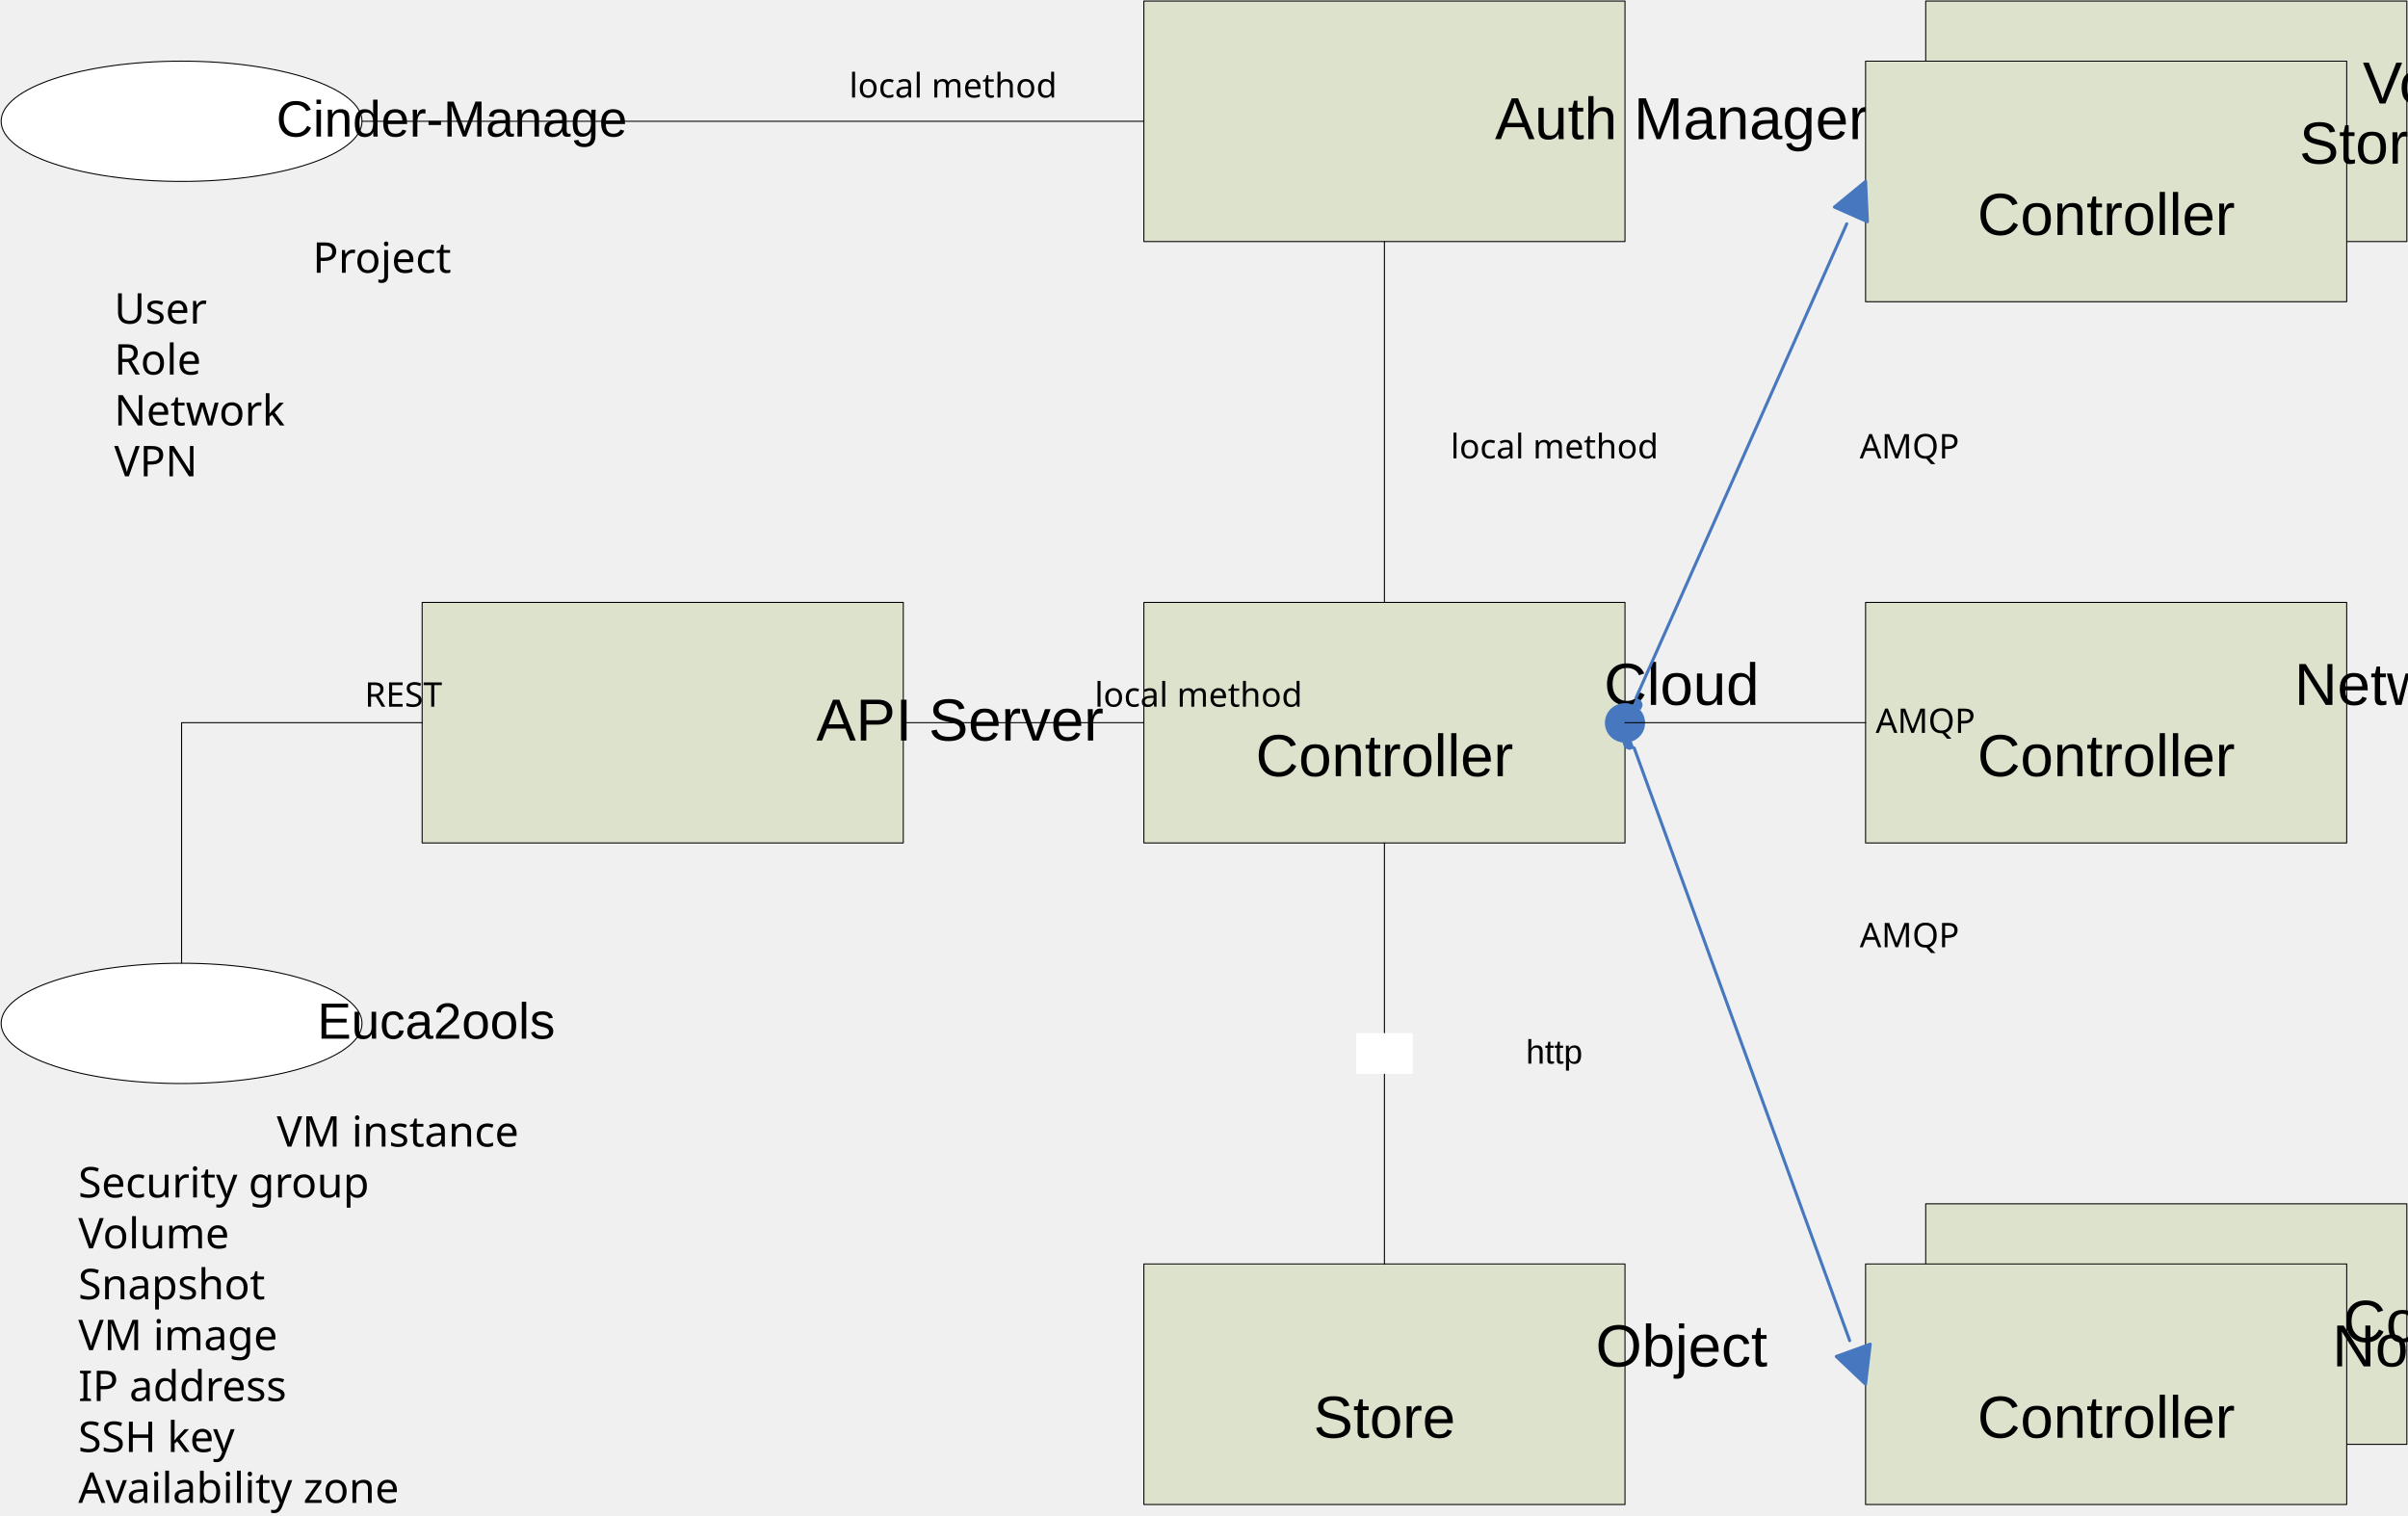
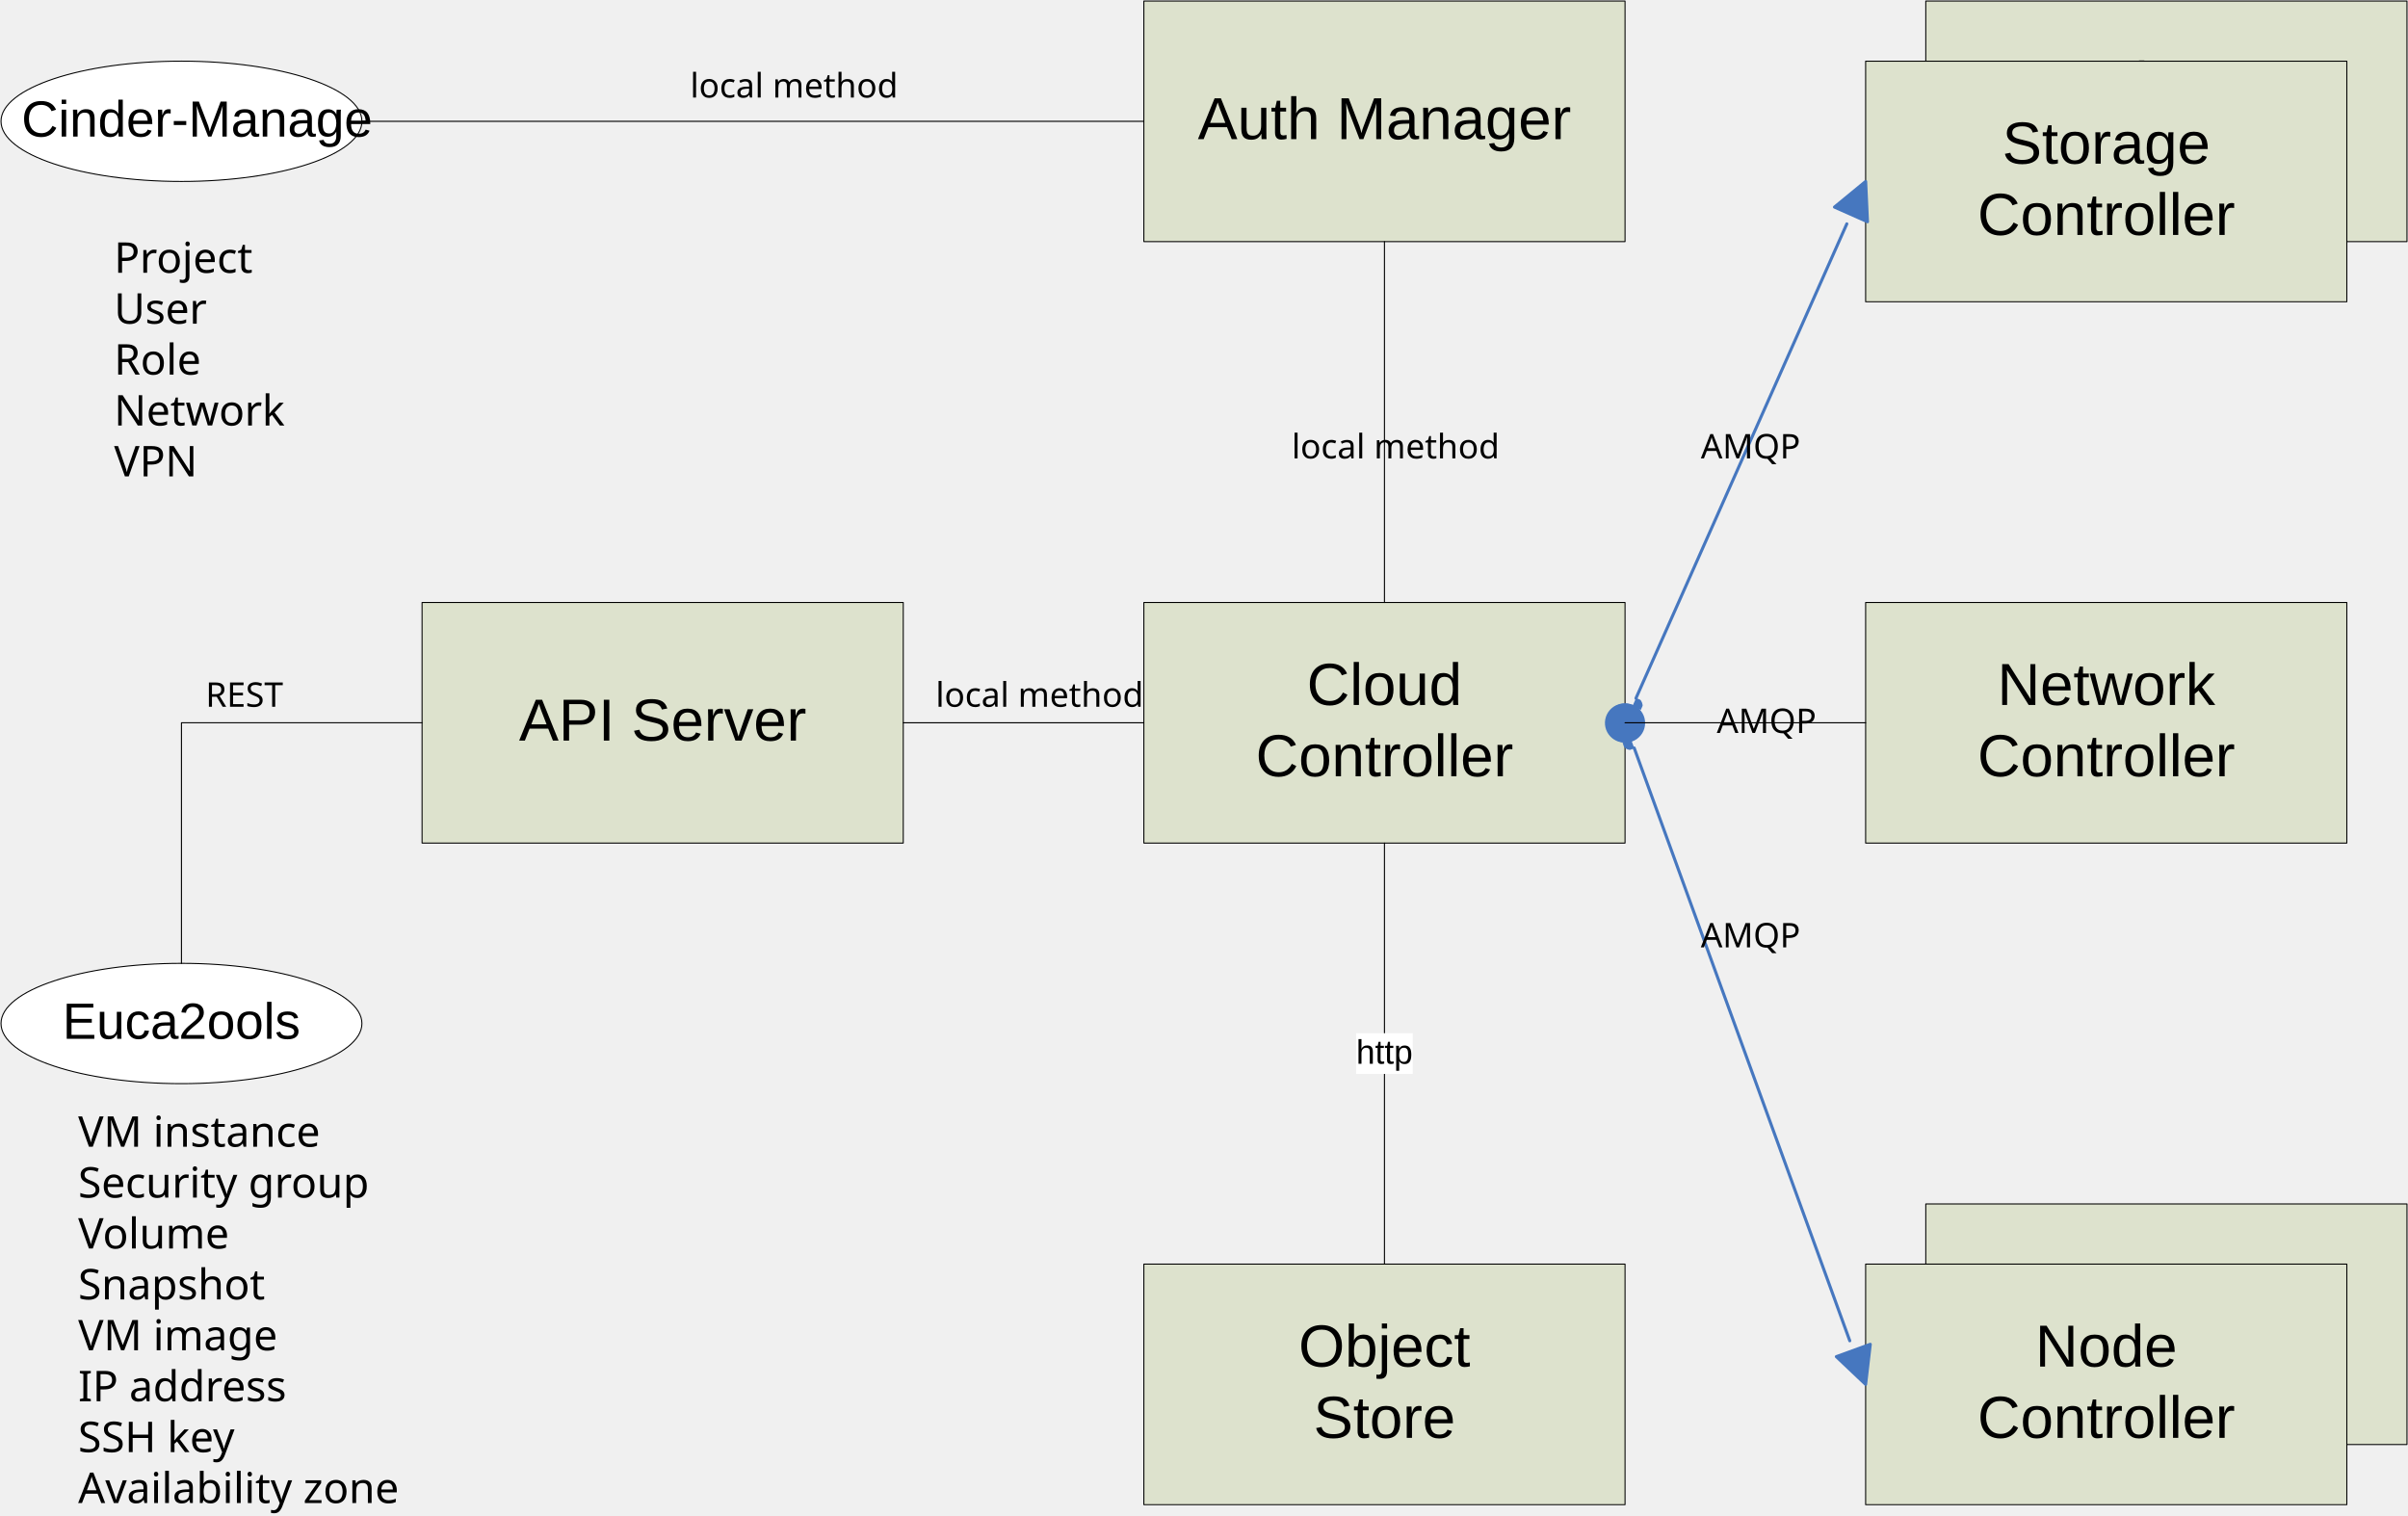
- <svg xmlns="http://www.w3.org/2000/svg" xmlns:ns1="http://schemas.microsoft.com/visio/2003/SVGExtensions/" xmlns:xlink="http://www.w3.org/1999/xlink" width="7.881in" height="4.961in" viewBox="0 0 567.409 357.217" xml:space="preserve" color-interpolation-filters="sRGB" class="st16">
-   <ns1:documentProperties ns1:langID="2057" ns1:metric="true" ns1:viewMarkup="false" />
-   <style type="text/css">
- 	
- 		.st1 {fill:#dde2cd;stroke:#000000;stroke-linecap:round;stroke-linejoin:round;stroke-width:0.24}
- 		.st2 {fill:#000000;font-family:Arial;font-size:1.167em}
- 		.st3 {font-size:1em}
- 		.st4 {stroke:#000000;stroke-linecap:round;stroke-linejoin:round;stroke-width:0.25}
- 		.st5 {fill:#ffffff;stroke:none;stroke-linecap:butt;stroke-width:7.2}
- 		.st6 {fill:#000000;font-family:Arial;font-size:0.667em}
- 		.st7 {fill:#ffffff;stroke:#000000;stroke-linecap:round;stroke-linejoin:round;stroke-width:0.24}
- 		.st8 {fill:#000000;font-family:Arial;font-size:1em}
- 		.st9 {fill:none;stroke:none;stroke-linecap:round;stroke-linejoin:round;stroke-width:0.75}
- 		.st10 {fill:#000000;font-family:Calibri;font-size:0.833em}
- 		.st11 {fill:#4677bf}
- 		.st12 {stroke:#4677bf;stroke-linecap:round;stroke-linejoin:round;stroke-width:0.72}
- 		.st13 {marker-end:url(#mrkr10-82);marker-start:url(#mrkr10-80);stroke:#4677bf;stroke-linecap:round;stroke-linejoin:round;stroke-width:0.72}
- 		.st14 {fill:#4677bf;fill-opacity:1;stroke:#4677bf;stroke-opacity:1;stroke-width:0.222}
- 		.st15 {fill:#000000;font-family:Calibri;font-size:0.667em}
- 		.st16 {fill:none;fill-rule:evenodd;font-size:12;overflow:visible;stroke-linecap:square;stroke-miterlimit:3}
- 	
- 	</style>
+ <svg xmlns="http://www.w3.org/2000/svg" xmlns:xlink="http://www.w3.org/1999/xlink" width="756.545" height="476.289" class="st16" color-interpolation-filters="sRGB" viewBox="0 0 567.409 357.217" xml:space="preserve">
+   <style type="text/css">.st1{fill:#dde2cd;stroke:#000;stroke-linecap:round;stroke-linejoin:round;stroke-width:.24}.st2{fill:#000;font-family:Arial;font-size:1.167em}.st3{font-size:1em}.st4{stroke:#000;stroke-linecap:round;stroke-linejoin:round;stroke-width:.25}.st5{fill:#fff;stroke:none;stroke-linecap:butt;stroke-width:7.2}.st6{fill:#000;font-family:Arial;font-size:.667em}.st7{fill:#fff;stroke:#000;stroke-linecap:round;stroke-linejoin:round;stroke-width:.24}.st8{fill:#000;font-family:Arial;font-size:1em}.st9{fill:none;stroke:none;stroke-linecap:round;stroke-linejoin:round;stroke-width:.75}.st10{fill:#000;font-family:Calibri;font-size:.833em}.st11{fill:#4677bf}.st12{stroke-linecap:round;stroke-linejoin:round;stroke-width:.72}.st12,.st13,.st14{stroke:#4677bf}.st13{marker-end:url(#mrkr10-82);marker-start:url(#mrkr10-80);stroke-linecap:round;stroke-linejoin:round;stroke-width:.72}.st14{fill:#4677bf;fill-opacity:1;stroke-opacity:1;stroke-width:.222}.st15{fill:#000;font-family:Calibri;font-size:.667em}.st16{fill:none;fill-rule:evenodd;font-size:12;overflow:visible;stroke-linecap:square;stroke-miterlimit:3}</style>
  <defs id="Markers">
    <g id="lend10">
-       <path d="M 0 0.75 C -0.414 0.75 -0.75 0.414 -0.75 0 -0.75 -0.414 -0.414 -0.75 0 -0.75 0.414 -0.75 0.75 -0.414 0.75 0 0.75 0.414 0.414 0.75 0 0.75 Z " style="stroke:none" />
+       <path d="M 0 0.75 C -0.414 0.75 -0.75 0.414 -0.75 0 -0.75 -0.414 -0.414 -0.75 0 -0.75 0.414 -0.75 0.75 -0.414 0.75 0 0.75 0.414 0.414 0.75 0 0.75 Z" style="stroke:none" />
    </g>
-     <marker id="mrkr10-80" class="st14" ns1:arrowType="10" ns1:arrowSize="2" ns1:setback="2.875" refX="2.875" orient="auto" markerUnits="strokeWidth">
-       <use xlink:href="#lend10" transform="scale(4.5) " />
+     <marker id="mrkr10-80" class="st14" markerUnits="strokeWidth" orient="auto" refX="2.875">
+       <use transform="scale(4.5)" xlink:href="#lend10" />
    </marker>
-     <marker id="mrkr10-82" class="st14" ns1:arrowType="10" ns1:arrowSize="2" ns1:setback="3.375" refX="-3.375" orient="auto" markerUnits="strokeWidth">
-       <use xlink:href="#lend10" transform="scale(-4.5,-4.5) " />
+     <marker id="mrkr10-82" class="st14" markerUnits="strokeWidth" orient="auto" refX="-3.375">
+       <use transform="scale(-4.5,-4.5)" xlink:href="#lend10" />
    </marker>
  </defs>
-   <g ns1:mID="0" ns1:index="1" ns1:groupContext="foregroundPage">
-     <ns1:pageProperties ns1:drawingScale="0.0393701" ns1:pageScale="0.0393701" ns1:drawingUnits="24" ns1:shadowOffsetX="8.50394" ns1:shadowOffsetY="-8.50394" />
-     <ns1:layer ns1:name="Connector" ns1:index="0" />
-     <g id="shape1-1" ns1:mID="1" ns1:groupContext="shape" transform="translate(453.783,-16.819)">
-       <ns1:userDefs>
-         <ns1:ud ns1:nameU="visVersion" ns1:val="VT0(11):26" />
-       </ns1:userDefs>
-       <ns1:textBlock ns1:margins="rect(4,4,4,4)" ns1:tabSpace="42.5197" />
-       <ns1:textRect cx="56.693" cy="328.87" width="113.39" height="56.693" />
-       <rect x="0" y="300.524" width="113.386" height="56.693" class="st1" />
-       <text x="28.29" y="333.07" class="st2" ns1:langID="2057">
-         <ns1:paragraph ns1:horizAlign="1" />
-         <ns1:tabList />Compute</text>
+   <g>
+     <g id="shape1-1" transform="translate(453.783,-16.819)">
+       <rect width="113.386" height="56.693" x="0" y="300.524" class="st1" />
+       <text x="28.29" y="333.07" class="st2">Compute</text>
    </g>
-     <g id="shape2-4" ns1:mID="2" ns1:groupContext="shape" transform="translate(453.783,-300.284)">
-       <ns1:userDefs>
-         <ns1:ud ns1:nameU="visVersion" ns1:val="VT0(11):26" />
-       </ns1:userDefs>
-       <ns1:textBlock ns1:margins="rect(4,4,4,4)" ns1:tabSpace="42.5197" />
-       <ns1:textRect cx="56.693" cy="328.87" width="113.39" height="56.693" />
-       <rect x="0" y="300.524" width="113.386" height="56.693" class="st1" />
-       <text x="32.96" y="324.67" class="st2" ns1:langID="2057">
-         <ns1:paragraph ns1:horizAlign="1" />
-         <ns1:tabList />Volume<ns1:newlineChar />
-         <tspan x="32.18" dy="1.2em" class="st3">Storage</tspan>
+     <g id="shape2-4" transform="translate(453.783,-300.284)">
+       <rect width="113.386" height="56.693" x="0" y="300.524" class="st1" />
+       <text x="32.96" y="324.67" class="st2">Volume<tspan x="32.18" class="st3" dy="1.2em">Storage</tspan>
      </text>
    </g>
-     <g id="shape3-8" ns1:mID="3" ns1:groupContext="shape" transform="translate(269.531,-300.284)">
-       <ns1:userDefs>
-         <ns1:ud ns1:nameU="visVersion" ns1:val="VT0(11):26" />
-       </ns1:userDefs>
-       <ns1:textBlock ns1:margins="rect(4,4,4,4)" ns1:tabSpace="42.5197" />
-       <ns1:textRect cx="56.693" cy="328.87" width="113.39" height="56.693" />
-       <rect x="0" y="300.524" width="113.386" height="56.693" class="st1" />
-       <text x="12.72" y="333.07" class="st2" ns1:langID="2057">
-         <ns1:paragraph ns1:horizAlign="1" />
-         <ns1:tabList />Auth Manager</text>
+     <g id="shape3-8" transform="translate(269.531,-300.284)">
+       <rect width="113.386" height="56.693" x="0" y="300.524" class="st1" />
+       <text x="12.72" y="333.07" class="st2">Auth Manager</text>
    </g>
-     <g id="shape4-11" ns1:mID="4" ns1:groupContext="shape" transform="translate(269.531,-158.551)">
-       <ns1:userDefs>
-         <ns1:ud ns1:nameU="visVersion" ns1:val="VT0(11):26" />
-       </ns1:userDefs>
-       <ns1:textBlock ns1:margins="rect(4,4,4,4)" ns1:tabSpace="42.5197" />
-       <ns1:textRect cx="56.693" cy="328.87" width="113.39" height="56.693" />
-       <rect x="0" y="300.524" width="113.386" height="56.693" class="st1" />
-       <text x="38.4" y="324.67" class="st2" ns1:langID="2057">
-         <ns1:paragraph ns1:horizAlign="1" />
-         <ns1:tabList />Cloud<ns1:newlineChar />
-         <tspan x="26.35" dy="1.2em" class="st3">Controller</tspan>
+     <g id="shape4-11" transform="translate(269.531,-158.551)">
+       <rect width="113.386" height="56.693" x="0" y="300.524" class="st1" />
+       <text x="38.4" y="324.67" class="st2">Cloud<tspan x="26.35" class="st3" dy="1.2em">Controller</tspan>
      </text>
    </g>
-     <g id="shape5-15" ns1:mID="5" ns1:groupContext="shape" transform="translate(99.4526,-158.551)">
-       <ns1:userDefs>
-         <ns1:ud ns1:nameU="visVersion" ns1:val="VT0(11):26" />
-       </ns1:userDefs>
-       <ns1:textBlock ns1:margins="rect(4,4,4,4)" ns1:tabSpace="42.5197" />
-       <ns1:textRect cx="56.693" cy="328.87" width="113.39" height="56.693" />
-       <rect x="0" y="300.524" width="113.386" height="56.693" class="st1" />
-       <text x="22.85" y="333.07" class="st2" ns1:langID="2057">
-         <ns1:paragraph ns1:horizAlign="1" />
-         <ns1:tabList />API Server</text>
+     <g id="shape5-15" transform="translate(99.4526,-158.551)">
+       <rect width="113.386" height="56.693" x="0" y="300.524" class="st1" />
+       <text x="22.85" y="333.07" class="st2">API Server</text>
    </g>
-     <g id="shape6-18" ns1:mID="6" ns1:groupContext="shape" transform="translate(269.531,-2.64582)">
-       <ns1:userDefs>
-         <ns1:ud ns1:nameU="visVersion" ns1:val="VT0(11):26" />
-       </ns1:userDefs>
-       <ns1:textBlock ns1:margins="rect(4,4,4,4)" ns1:tabSpace="42.5197" />
-       <ns1:textRect cx="56.693" cy="328.87" width="113.39" height="56.693" />
-       <rect x="0" y="300.524" width="113.386" height="56.693" class="st1" />
-       <text x="36.46" y="324.67" class="st2" ns1:langID="2057">
-         <ns1:paragraph ns1:horizAlign="1" />
-         <ns1:tabList />Object<ns1:newlineChar />
-         <tspan x="39.96" dy="1.2em" class="st3">Store</tspan>
+     <g id="shape6-18" transform="translate(269.531,-2.64582)">
+       <rect width="113.386" height="56.693" x="0" y="300.524" class="st1" />
+       <text x="36.46" y="324.67" class="st2">Object<tspan x="39.96" class="st3" dy="1.2em">Store</tspan>
      </text>
    </g>
-     <g id="shape7-22" ns1:mID="7" ns1:groupContext="shape" transform="translate(439.61,-2.64582)">
-       <ns1:userDefs>
-         <ns1:ud ns1:nameU="visVersion" ns1:val="VT0(11):26" />
-       </ns1:userDefs>
-       <ns1:textBlock ns1:margins="rect(4,4,4,4)" ns1:tabSpace="42.5197" />
-       <ns1:textRect cx="56.693" cy="328.87" width="113.39" height="56.693" />
-       <rect x="0" y="300.524" width="113.386" height="56.693" class="st1" />
-       <text x="39.96" y="324.67" class="st2" ns1:langID="2057">
-         <ns1:paragraph ns1:horizAlign="1" />
-         <ns1:tabList />Node<ns1:newlineChar />
-         <tspan x="26.35" dy="1.2em" class="st3">Controller</tspan>
+     <g id="shape7-22" transform="translate(439.61,-2.64582)">
+       <rect width="113.386" height="56.693" x="0" y="300.524" class="st1" />
+       <text x="39.96" y="324.67" class="st2">Node<tspan x="26.35" class="st3" dy="1.2em">Controller</tspan>
      </text>
    </g>
-     <g id="shape8-26" ns1:mID="8" ns1:groupContext="shape" ns1:layerMember="0" transform="translate(319.138,-300.284)">
+     <g id="shape8-26" transform="translate(319.138,-300.284)">
      <path d="M7.09 357.22 L7.09 442.26" class="st4" />
    </g>
-     <g id="shape9-29" ns1:mID="9" ns1:groupContext="shape" ns1:layerMember="0" transform="translate(212.838,-179.811)">
+     <g id="shape9-29" transform="translate(212.838,-179.811)">
      <path d="M0 350.13 L56.69 350.13" class="st4" />
    </g>
-     <g id="shape10-32" ns1:mID="10" ns1:groupContext="shape" ns1:layerMember="0" transform="translate(319.138,-158.551)">
-       <ns1:textBlock ns1:margins="rect(4,4,4,4)" ns1:tabSpace="42.5197" />
-       <ns1:textRect cx="7.087" cy="406.823" width="40" height="17.604" />
+     <g id="shape10-32" transform="translate(319.138,-158.551)">
      <path d="M7.09 357.22 L7.09 456.43" class="st4" />
-       <rect ns1:rectContext="textBkgnd" x="0.415" y="402.023" width="13.343" height="9.6" class="st5" />
-       <text x="0.41" y="409.22" class="st6" ns1:langID="2057">
-         <ns1:paragraph ns1:horizAlign="1" />
-         <ns1:tabList />http</text>
+       <rect width="13.343" height="9.6" x=".415" y="402.023" class="st5" />
+       <text x=".41" y="409.22" class="st6">http</text>
    </g>
-     <g id="shape11-37" ns1:mID="11" ns1:groupContext="shape" transform="translate(0.24,-314.457)">
-       <ns1:userDefs>
-         <ns1:ud ns1:nameU="visVersion" ns1:val="VT0(11):26" />
-       </ns1:userDefs>
-       <ns1:textBlock ns1:margins="rect(4,4,4,4)" ns1:tabSpace="42.5197" />
-       <ns1:textRect cx="42.52" cy="343.043" width="85.04" height="28.346" />
+     <g id="shape11-37" transform="translate(0.24,-314.457)">
      <path d="M0 343.04 A42.52 14.173 0 0 1 85.04 343.04 A42.52 14.173 0 0 1 0 343.04 Z" class="st7" />
-       <text x="4.83" y="346.64" class="st8" ns1:langID="2057">
-         <ns1:paragraph ns1:horizAlign="1" />
-         <ns1:tabList />Cinder-Manage</text>
+       <text x="4.83" y="346.64" class="st8">Cinder-Manage</text>
    </g>
-     <g id="shape12-40" ns1:mID="12" ns1:groupContext="shape" transform="translate(0.24,-101.858)">
-       <ns1:userDefs>
-         <ns1:ud ns1:nameU="visVersion" ns1:val="VT0(11):26" />
-       </ns1:userDefs>
-       <ns1:textBlock ns1:margins="rect(4,4,4,4)" ns1:tabSpace="42.5197" />
-       <ns1:textRect cx="42.52" cy="343.043" width="85.04" height="28.346" />
+     <g id="shape12-40" transform="translate(0.24,-101.858)">
      <path d="M0 343.04 A42.52 14.173 0 0 1 85.04 343.04 A42.52 14.173 0 0 1 0 343.04 Z" class="st7" />
-       <text x="14.5" y="346.64" class="st8" ns1:langID="2057">
-         <ns1:paragraph ns1:horizAlign="1" />
-         <ns1:tabList />Euca2ools</text>
+       <text x="14.5" y="346.64" class="st8">Euca2ools</text>
    </g>
-     <g id="shape13-43" ns1:mID="13" ns1:groupContext="shape" ns1:layerMember="0" transform="translate(85.2794,-321.543)">
+     <g id="shape13-43" transform="translate(85.2794,-321.543)">
      <path d="M0 350.13 L184.25 350.13" class="st4" />
    </g>
-     <g id="shape14-46" ns1:mID="14" ns1:groupContext="shape" ns1:layerMember="0" transform="translate(42.7597,-130.205)">
+     <g id="shape14-46" transform="translate(42.7597,-130.205)">
      <path d="M0 357.22 L0 300.52 L56.69 300.52" class="st4" />
    </g>
-     <g id="shape15-49" ns1:mID="15" ns1:groupContext="shape" transform="translate(22.8857,-254.929)">
-       <ns1:textBlock ns1:margins="rect(4,4,4,4)" ns1:tabSpace="42.5197" />
-       <ns1:textRect cx="31.197" cy="340.209" width="62.4" height="34.016" />
-       <rect x="0" y="323.201" width="62.394" height="34.016" class="st9" />
-       <text x="4" y="319.21" class="st10" ns1:langID="2057">
-         <ns1:paragraph />
-         <ns1:tabList />Project<ns1:newlineChar />
-         <tspan x="4" dy="1.2em" class="st3">User<ns1:newlineChar />
-         </tspan>
-         <tspan x="4" dy="1.2em" class="st3">Role<ns1:newlineChar />
-         </tspan>
-         <tspan x="4" dy="1.2em" class="st3">Network<ns1:newlineChar />
-         </tspan>
-         <tspan x="4" dy="1.2em" class="st3">VPN</tspan>
+     <g id="shape15-49" transform="translate(22.8857,-254.929)">
+       <rect width="62.394" height="34.016" x="0" y="323.201" class="st9" />
+       <text x="4" y="319.21" class="st10">Project<tspan x="4" class="st3" dy="1.2em">User</tspan>
+         <tspan x="4" class="st3" dy="1.2em">Role</tspan>
+         <tspan x="4" class="st3" dy="1.2em">Network</tspan>
+         <tspan x="4" class="st3" dy="1.2em">VPN</tspan>
      </text>
    </g>
-     <g id="shape16-56" ns1:mID="16" ns1:groupContext="shape" transform="translate(14.4132,-30.9923)">
-       <ns1:textBlock ns1:margins="rect(4,4,4,4)" ns1:tabSpace="42.5197" />
-       <ns1:textRect cx="42.52" cy="340.209" width="85.04" height="34.016" />
-       <rect x="0" y="323.201" width="85.039" height="34.016" class="st9" />
-       <text x="4" y="301.21" class="st10" ns1:langID="2057">
-         <ns1:paragraph />
-         <ns1:tabList />VM instance<ns1:newlineChar />
-         <tspan x="4" dy="1.2em" class="st3">Security group<ns1:newlineChar />
-         </tspan>
-         <tspan x="4" dy="1.2em" class="st3">Volume<ns1:newlineChar />
-         </tspan>
-         <tspan x="4" dy="1.2em" class="st3">Snapshot<ns1:newlineChar />
-         </tspan>
-         <tspan x="4" dy="1.2em" class="st3">VM image<ns1:newlineChar />
-         </tspan>
-         <tspan x="4" dy="1.2em" class="st3">IP address<ns1:newlineChar />
-         </tspan>
-         <tspan x="4" dy="1.2em" class="st3">SSH key<ns1:newlineChar />
-         </tspan>
-         <tspan x="4" dy="1.2em" class="st3">Availability zone</tspan>
+     <g id="shape16-56" transform="translate(14.4132,-30.9923)">
+       <rect width="85.039" height="34.016" x="0" y="323.201" class="st9" />
+       <text x="4" y="301.21" class="st10">VM instance<tspan x="4" class="st3" dy="1.2em">Security group</tspan>
+         <tspan x="4" class="st3" dy="1.2em">Volume</tspan>
+         <tspan x="4" class="st3" dy="1.2em">Snapshot</tspan>
+         <tspan x="4" class="st3" dy="1.2em">VM image</tspan>
+         <tspan x="4" class="st3" dy="1.2em">IP address</tspan>
+         <tspan x="4" class="st3" dy="1.2em">SSH key</tspan>
+         <tspan x="4" class="st3" dy="1.2em">Availability zone</tspan>
      </text>
    </g>
-     <g id="shape17-66" ns1:mID="17" ns1:groupContext="shape" transform="translate(439.61,-158.551)">
-       <ns1:userDefs>
-         <ns1:ud ns1:nameU="visVersion" ns1:val="VT0(11):26" />
-       </ns1:userDefs>
-       <ns1:textBlock ns1:margins="rect(4,4,4,4)" ns1:tabSpace="42.5197" />
-       <ns1:textRect cx="56.693" cy="328.87" width="113.39" height="56.693" />
-       <rect x="0" y="300.524" width="113.386" height="56.693" class="st1" />
-       <text x="31.02" y="324.67" class="st2" ns1:langID="2057">
-         <ns1:paragraph ns1:horizAlign="1" />
-         <ns1:tabList />Network <tspan x="26.35" dy="1.2em" class="st3">Controller</tspan>
+     <g id="shape17-66" transform="translate(439.61,-158.551)">
+       <rect width="113.386" height="56.693" x="0" y="300.524" class="st1" />
+       <text x="31.02" y="324.67" class="st2">Network <tspan x="26.35" class="st3" dy="1.2em">Controller</tspan>
      </text>
    </g>
-     <g id="shape18-70" ns1:mID="18" ns1:groupContext="shape" transform="translate(439.61,-286.11)">
-       <ns1:userDefs>
-         <ns1:ud ns1:nameU="visVersion" ns1:val="VT0(11):26" />
-       </ns1:userDefs>
-       <ns1:textBlock ns1:margins="rect(4,4,4,4)" ns1:tabSpace="42.5197" />
-       <ns1:textRect cx="56.693" cy="328.87" width="113.39" height="56.693" />
-       <rect x="0" y="300.524" width="113.386" height="56.693" class="st1" />
-       <text x="32.18" y="324.67" class="st2" ns1:langID="2057">
-         <ns1:paragraph ns1:horizAlign="1" />
-         <ns1:tabList />Storage <tspan x="26.35" dy="1.2em" class="st3">Controller</tspan>
+     <g id="shape18-70" transform="translate(439.61,-286.11)">
+       <rect width="113.386" height="56.693" x="0" y="300.524" class="st1" />
+       <text x="32.18" y="324.67" class="st2">Storage <tspan x="26.35" class="st3" dy="1.2em">Controller</tspan>
      </text>
    </g>
-     <g id="shape19-74" ns1:mID="19" ns1:groupContext="shape" transform="translate(718.627,48.2425) rotate(70.0169)">
-       <ns1:userDefs>
-         <ns1:ud ns1:nameU="ControlX" ns1:val="VT0(0.059055118110236):24" />
-         <ns1:ud ns1:nameU="Scale" ns1:val="VT0(1):26" />
-         <ns1:ud ns1:nameU="AntiScale" ns1:val="VT0(1):26" />
-         <ns1:ud ns1:nameU="visVersion" ns1:val="VT0(11):26" />
-       </ns1:userDefs>
-       <path d="M-4.25 357.22 A4.252 4.252 -180 1 0 4.25 357.22 A4.252 4.252 -180 0 0 -4.25 357.22 ZM157.39 352.96 L157.39        361.47 L165.89 357.22 L157.39 352.96 Z" class="st11" />
+     <g id="shape19-74" transform="translate(718.627,48.2425) rotate(70.0169)">
+       <path d="M-4.25 357.22 A4.252 4.252 -180 1 0 4.25 357.22 A4.252 4.252 -180 0 0 -4.25 357.22 ZM157.39 352.96 L157.39 361.47 L165.89 357.22 L157.39 352.96 Z" class="st11" />
      <path d="M-4.25 357.22 A4.252 4.252 -180 1 0 4.25 357.22 A4.252 4.252 -180 0 0 -4.25 357.22" class="st12" />
      <path d="M157.39 352.96 L157.39 361.47 L165.89 357.22 L157.39 352.96" class="st12" />
      <path d="M6.32 357.22 L6.68 357.22 L154.96 357.22" class="st13" />
    </g>
-     <g id="shape20-85" ns1:mID="20" ns1:groupContext="shape" transform="translate(56.4886,25.2394) rotate(-66.0375)">
-       <ns1:userDefs>
-         <ns1:ud ns1:nameU="ControlX" ns1:val="VT0(0.059055118110236):24" />
-         <ns1:ud ns1:nameU="Scale" ns1:val="VT0(1):26" />
-         <ns1:ud ns1:nameU="AntiScale" ns1:val="VT0(1):26" />
-         <ns1:ud ns1:nameU="visVersion" ns1:val="VT0(11):26" />
-       </ns1:userDefs>
-       <path d="M-4.25 357.22 A4.252 4.252 -180 1 0 4.25 357.22 A4.252 4.252 -180 0 0 -4.25 357.22 ZM131.09 352.96 L131.09        361.47 L139.59 357.22 L131.09 352.96 Z" class="st11" />
+     <g id="shape20-85" transform="translate(56.4886,25.2394) rotate(-66.0375)">
+       <path d="M-4.25 357.22 A4.252 4.252 -180 1 0 4.25 357.22 A4.252 4.252 -180 0 0 -4.25 357.22 ZM131.09 352.96 L131.09 361.47 L139.59 357.22 L131.09 352.96 Z" class="st11" />
      <path d="M-4.25 357.22 A4.252 4.252 -180 1 0 4.25 357.22 A4.252 4.252 -180 0 0 -4.25 357.22" class="st12" />
      <path d="M131.09 352.96 L131.09 361.47 L139.59 357.22 L131.09 352.96" class="st12" />
      <path d="M6.32 357.22 L6.68 357.22 L128.66 357.22" class="st13" />
    </g>
-     <g id="shape21-94" ns1:mID="21" ns1:groupContext="shape" ns1:layerMember="0" transform="translate(382.917,-179.811)">
+     <g id="shape21-94" transform="translate(382.917,-179.811)">
      <path d="M0 350.13 L56.69 350.13" class="st4" />
    </g>
-     <g id="shape22-97" ns1:mID="22" ns1:groupContext="shape" transform="translate(386.681,-128.378)">
-       <ns1:textBlock ns1:margins="rect(4,4,4,4)" ns1:tabSpace="42.5197" />
-       <ns1:textRect cx="24.583" cy="349.217" width="49.17" height="16" />
-       <rect x="0" y="341.217" width="49.165" height="16" class="st9" />
-       <text x="14.09" y="351.62" class="st15" ns1:langID="2057">
-         <ns1:paragraph ns1:horizAlign="1" />
-         <ns1:tabList />AMQP</text>
+     <g id="shape22-97" transform="translate(386.681,-128.378)">
+       <rect width="49.165" height="16" x="0" y="341.217" class="st9" />
+       <text x="14.09" y="351.62" class="st15">AMQP</text>
    </g>
-     <g id="shape23-100" ns1:mID="23" ns1:groupContext="shape" transform="translate(383.492,-243.591)">
-       <ns1:textBlock ns1:margins="rect(4,4,4,4)" ns1:tabSpace="42.5197" />
-       <ns1:textRect cx="27.772" cy="349.217" width="55.55" height="16" />
-       <rect x="0" y="341.217" width="55.543" height="16" class="st9" />
-       <text x="17.28" y="351.62" class="st15" ns1:langID="2057">
-         <ns1:paragraph ns1:horizAlign="1" />
-         <ns1:tabList />AMQP</text>
+     <g id="shape23-100" transform="translate(383.492,-243.591)">
+       <rect width="55.543" height="16" x="0" y="341.217" class="st9" />
+       <text x="17.28" y="351.62" class="st15">AMQP</text>
    </g>
-     <g id="shape24-103" ns1:mID="24" ns1:groupContext="shape" transform="translate(390.445,-178.898)">
-       <ns1:textBlock ns1:margins="rect(4,4,4,4)" ns1:tabSpace="42.5197" />
-       <ns1:textRect cx="24.583" cy="349.217" width="49.17" height="16" />
-       <rect x="0" y="341.217" width="49.165" height="16" class="st9" />
-       <text x="14.09" y="351.62" class="st15" ns1:langID="2057">
-         <ns1:paragraph ns1:horizAlign="1" />
-         <ns1:tabList />AMQP</text>
+     <g id="shape24-103" transform="translate(390.445,-178.898)">
+       <rect width="49.165" height="16" x="0" y="341.217" class="st9" />
+       <text x="14.09" y="351.62" class="st15">AMQP</text>
    </g>
-     <g id="shape25-106" ns1:mID="25" ns1:groupContext="shape" transform="translate(28.5865,-185.071)">
-       <ns1:textBlock ns1:margins="rect(4,4,4,4)" ns1:tabSpace="42.5197" />
-       <ns1:textRect cx="27.772" cy="349.217" width="55.55" height="16" />
-       <rect x="0" y="341.217" width="55.543" height="16" class="st9" />
-       <text x="19.86" y="351.62" class="st15" ns1:langID="2057">
-         <ns1:paragraph ns1:horizAlign="1" />
-         <ns1:tabList />REST</text>
+     <g id="shape25-106" transform="translate(28.5865,-185.071)">
+       <rect width="55.543" height="16" x="0" y="341.217" class="st9" />
+       <text x="19.86" y="351.62" class="st15">REST</text>
    </g>
-     <g id="shape26-109" ns1:mID="26" ns1:groupContext="shape" transform="translate(156.146,-328.63)">
-       <ns1:textBlock ns1:margins="rect(4,4,4,4)" ns1:tabSpace="42.5197" />
-       <ns1:textRect cx="27.772" cy="349.217" width="55.55" height="16" />
-       <rect x="0" y="341.217" width="55.543" height="16" class="st9" />
-       <text x="6.48" y="351.62" class="st15" ns1:langID="2057">
-         <ns1:paragraph ns1:horizAlign="1" />
-         <ns1:tabList />local method</text>
+     <g id="shape26-109" transform="translate(156.146,-328.63)">
+       <rect width="55.543" height="16" x="0" y="341.217" class="st9" />
+       <text x="6.48" y="351.62" class="st15">local method</text>
    </g>
-     <g id="shape27-112" ns1:mID="27" ns1:groupContext="shape" transform="translate(297.878,-243.591)">
-       <ns1:textBlock ns1:margins="rect(4,4,4,4)" ns1:tabSpace="42.5197" />
-       <ns1:textRect cx="27.772" cy="349.217" width="55.55" height="16" />
-       <rect x="0" y="341.217" width="55.543" height="16" class="st9" />
-       <text x="6.48" y="351.62" class="st15" ns1:langID="2057">
-         <ns1:paragraph ns1:horizAlign="1" />
-         <ns1:tabList />local method</text>
+     <g id="shape27-112" transform="translate(297.878,-243.591)">
+       <rect width="55.543" height="16" x="0" y="341.217" class="st9" />
+       <text x="6.48" y="351.62" class="st15">local method</text>
    </g>
-     <g id="shape28-115" ns1:mID="28" ns1:groupContext="shape" transform="translate(213.988,-185.071)">
-       <ns1:textBlock ns1:margins="rect(4,4,4,4)" ns1:tabSpace="42.5197" />
-       <ns1:textRect cx="27.772" cy="349.217" width="55.55" height="16" />
-       <rect x="0" y="341.217" width="55.543" height="16" class="st9" />
-       <text x="6.48" y="351.62" class="st15" ns1:langID="2057">
-         <ns1:paragraph ns1:horizAlign="1" />
-         <ns1:tabList />local method</text>
+     <g id="shape28-115" transform="translate(213.988,-185.071)">
+       <rect width="55.543" height="16" x="0" y="341.217" class="st9" />
+       <text x="6.48" y="351.62" class="st15">local method</text>
    </g>
  </g>
</svg>
